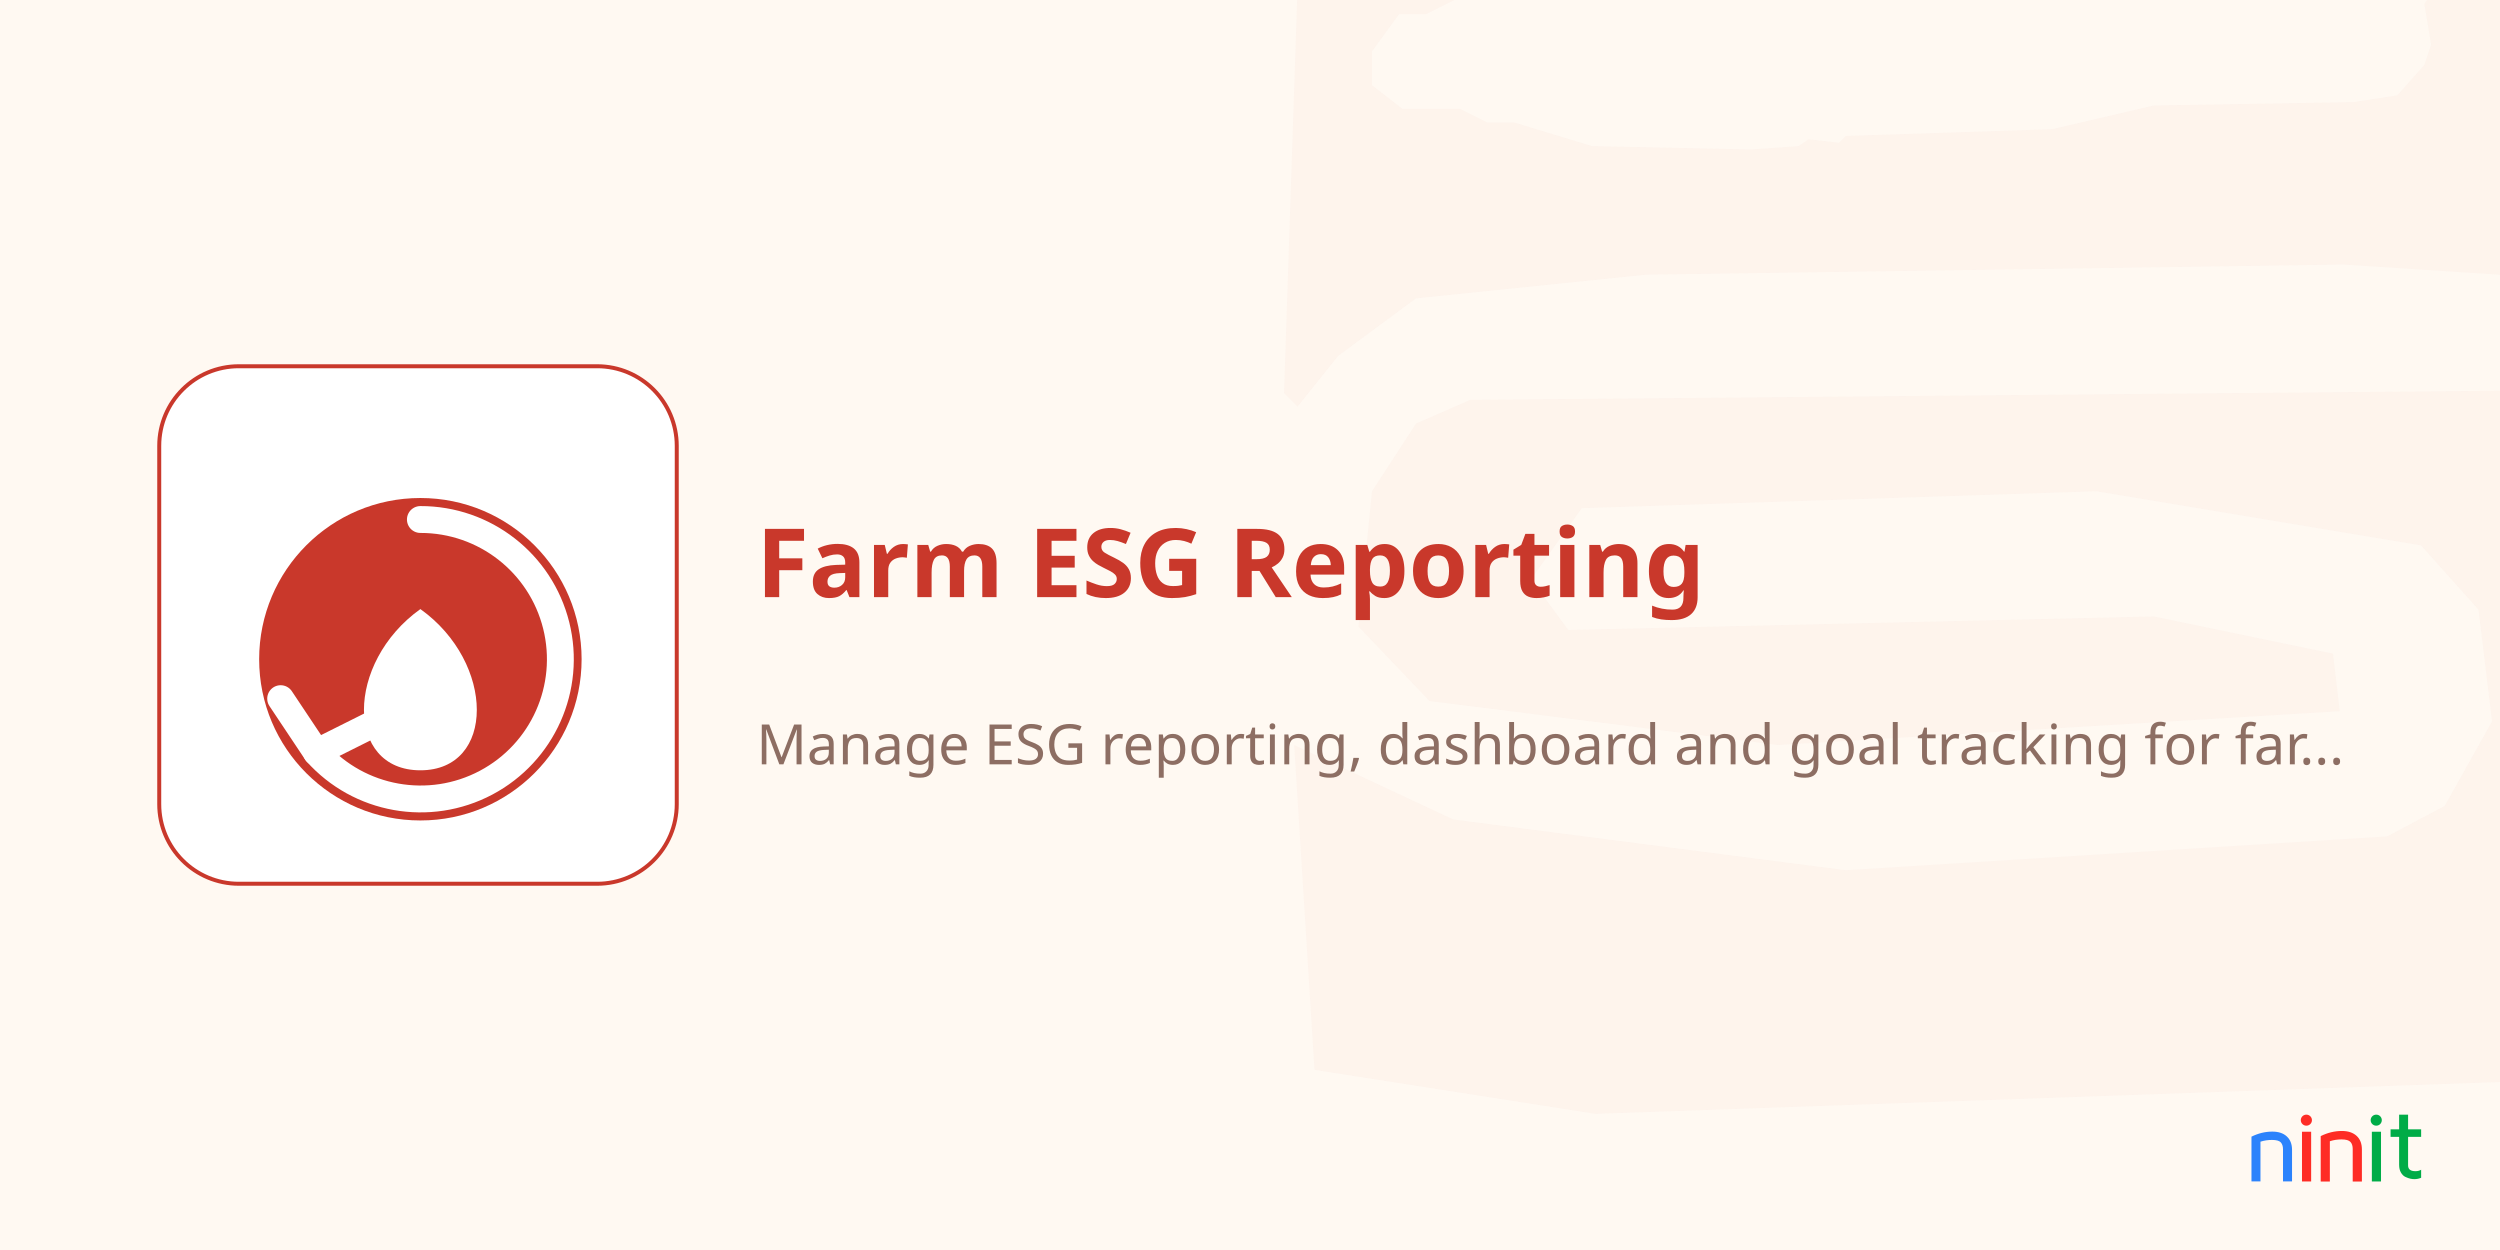
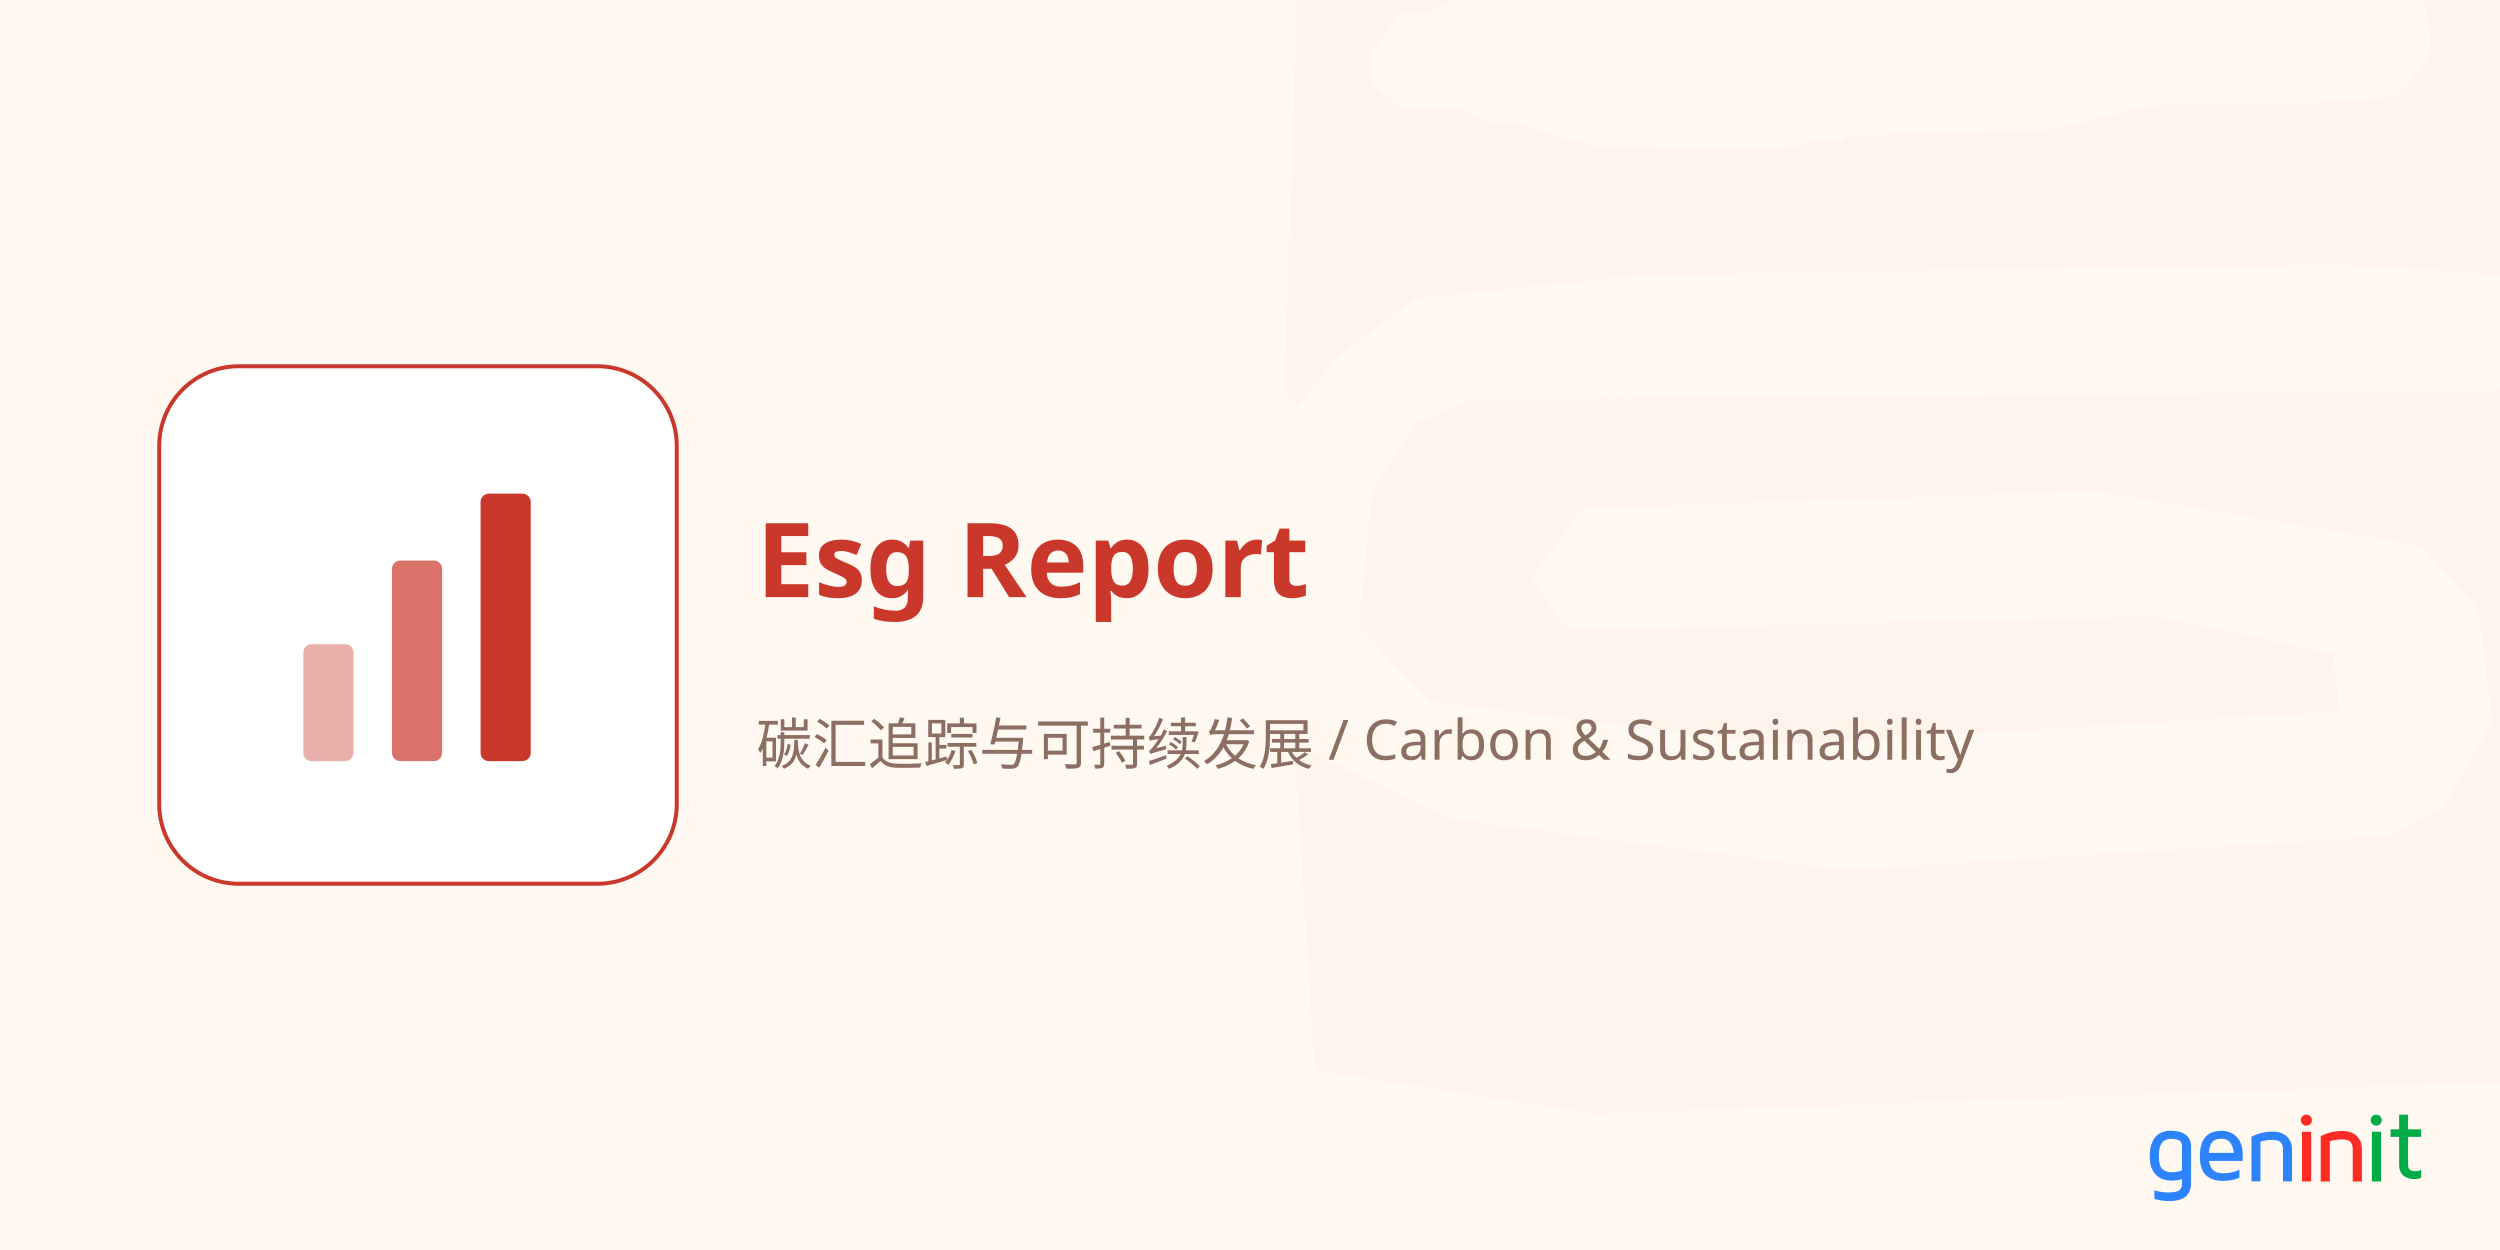
<svg xmlns="http://www.w3.org/2000/svg" width="628" height="314" viewBox="0 0 628 314">
  <rect width="628" height="314" fill="#FFF9F2" />
  <g transform="translate(320, -50) scale(0.85)" opacity="0.03">
    <path fill-rule="evenodd" fill="#C9382B" d="M 395,174 58,177 42,184 29,204 25,244 46,266 149,279 315,269 313,252 260,241 87,245 76,230 91,209 243,204 339,220 356,239 360,272 346,297 329,306 169,316 53,301 6,279 12,375 95,388 379,378 391,368 Z M 386,15 375,7 354,3 299,3 298,0 277,0 264,4 127,3 29,8 19,16 13,27 7,55 3,175 7,179 19,164 42,147 110,140 316,137 362,140 392,147 393,61 Z M 342,57 340,60 342,72 340,78 332,87 319,89 260,90 230,97 169,99 167,101 158,100 155,102 141,103 94,102 71,95 63,95 55,91 38,91 29,84 29,74 37,63 45,63 55,58 63,58 82,52 95,53 134,49 197,50 228,47 261,47 311,51 326,50 Z" />
  </g>
  <rect x="40" y="92" width="130" height="130" rx="20" fill="white" stroke="#C9382B" stroke-width="1" />
-   <g transform="translate(48, 108) scale(0.45)">
-     <circle cx="128" cy="128" r="90" fill="#C9382B" />
-     <path d="M128,50 A78,78 0 1,1 70,180" fill="none" stroke="white" stroke-width="15" stroke-linecap="round" />
-     <path d="M70,180 L50,150 M70,180 L100,165" stroke="white" stroke-width="15" stroke-linecap="round" />
-     <path d="M128,190 C170,190 170,130 128,100 C86,130 86,190 128,190 Z" fill="white" />
+   <g transform="translate(51, 103) scale(0.42)">
+     <rect x="60" y="140" width="30" height="70" rx="5" fill="#C9382B" opacity="0.4" />
+     <rect x="113" y="90" width="30" height="120" rx="5" fill="#C9382B" opacity="0.7" />
+     <rect x="166" y="50" width="30" height="160" rx="5" fill="#C9382B" />
  </g>
  <g transform="translate(190, 150)">
-     <text x="0" y="0" fill="#C9382B" font-family="'PingFang SC', 'Microsoft YaHei', 'SimHei', 'Source Han Sans CN', sans-serif" font-size="24" font-weight="bold">Farm ESG Reporting</text>
-     <text x="0" y="42" fill="#8D6E63" font-family="'PingFang SC', 'Microsoft YaHei', 'SimHei', 'Source Han Sans CN', sans-serif" font-size="14">Manage ESG reporting, dashboard and goal tracking for far...</text>
+     <text x="0" y="0" fill="#C9382B" font-family="'PingFang SC', 'Microsoft YaHei', 'SimHei', sans-serif" font-size="26" font-weight="bold">Esg Report</text>
+     <text x="0" y="42" fill="#8D6E63" font-family="'PingFang SC', 'Microsoft YaHei', 'SimHei', sans-serif" font-size="14">碳汇追踪与可持续发展 / Carbon &amp; Sustainability</text>
  </g>
  <g transform="translate(540, 280) scale(0.1)">
    <path d="M605.1,55.8 L605.1,36.8 L626.6,36.8 L626.6,0 L649.1,0 L649.1,36.8 L681.9,36.8 L681.9,55.8 L649.1,55.8 L649.1,127.5 C649.1,137.2 655.2,142 667.4,142 C667.4,142 667.5,142 667.6,142 C673.2,142 678,140.8 681.9,138.4 L681.9,158.6 C676.3,160.9 670.7,162 665.1,162 C664.9,162 664.7,162 664.5,162 C661.5,162 658.3,161.6 654.9,160.9 C651.6,160.2 647.5,158.8 642.8,156.6 C638.1,154.5 634.2,150.8 631.2,145.5 C628.1,140.3 626.6,133.7 626.6,125.9 L626.6,55.8 L605.1,55.8 Z" fill="#00AC47" />
    <path d="M555.1,13.9 C555.1,6.2 561.3,0 569,0 L569.3,0 C576.9,0 583.1,6.2 583.1,13.9 C583.1,21.5 576.9,27.7 569.3,27.7 L569,27.7 C561.3,27.7 555.1,21.5 555.1,13.9 Z M558.1,167.8 L558.1,43 L581.1,43 L581.1,167.8 L558.1,167.8 Z" fill="#00AC47" />
    <path d="M429.6,168 L429.6,53.9 C446.9,45.3 464.7,41 482.8,41 C498.5,41 510.8,45.1 519.8,53.3 C528.7,61.5 533.1,72.9 533.1,87.5 L533.1,168 L510,168 L510,85.9 C510,78.6 508.2,72.8 504.4,68.6 C500.7,64.4 493.2,62.2 481.8,62.2 C471.7,62.2 461.9,63.7 452.6,66.8 L452.6,168 L429.6,168 Z" fill="#FE2C25" />
    <path d="M379.6,13.9 C379.6,6.2 385.8,0 393.5,0 L393.7,0 C401.4,0 407.6,6.2 407.6,13.9 C407.6,21.5 401.4,27.7 393.7,27.7 L393.5,27.7 C385.8,27.7 379.6,21.5 379.6,13.9 Z M382.6,167.8 L382.6,43 L405.6,43 L405.6,167.8 L382.6,167.8 Z" fill="#FE2C25" />
    <path d="M255.7,167.6 L255.7,55.3 C272.8,46.8 290.2,42.6 308.1,42.6 C323.6,42.6 335.7,46.6 344.4,54.7 C353.2,62.8 357.6,74 357.6,88.4 L357.6,167.6 L334.9,167.6 L334.9,86.8 C334.9,79.6 333.1,73.9 329.4,69.7 C325.7,65.6 318.3,63.5 307.1,63.5 C297.1,63.5 287.5,65 278.3,67.9 L278.3,167.6 L255.7,167.6 Z" fill="#2C83FC" />
+     <path d="M126,104.9 C126,62 144,40.6 179.8,40.6 C179.9,40.6 180,40.6 180,40.6 C196.3,40.6 209.3,45.9 219.1,56.5 C228.8,67.2 233.7,81.5 233.7,99.3 C233.7,105.2 233.5,110.9 233,116.3 L149,116.3 C151.7,136.9 163.2,147.3 183.4,147.3 C199.8,147.3 213.9,144.3 225.5,138.2 L225.5,158.5 C212.9,163.8 198.7,166.5 182.9,166.5 C182.7,166.5 182.4,166.5 182.2,166.5 C175,166.5 168.4,165.6 162.4,163.8 C156.4,162 150.4,159 144.7,154.9 C138.9,150.8 134.4,144.4 131,135.9 C127.7,127.3 126,117 126,104.9 Z M148.7,96 L211.3,96 C211,91.9 210.3,88.1 209.2,84.4 C208.1,80.7 206.5,76.9 204.3,73.1 C202.1,69.3 199,66.3 194.8,64 C190.7,61.7 185.8,60.6 180,60.6 C169.8,60.6 162.3,63.2 157.4,68.5 C152.6,73.8 149.7,83 148.7,96 Z" fill="#2C83FC" />
+     <path d="M0,104.3 C0,84.9 4.4,69.3 13.2,57.7 C22,46.1 35.5,40.3 53.7,40.3 C68.9,40.3 81.1,43.7 90.3,50.6 C99.5,57.5 104,67.3 104,79.9 L104,173.2 C104,178.7 103.2,183.9 101.6,188.6 C100,193.4 97.4,198 93.6,202.5 C89.8,207.1 84.2,210.6 76.6,213.2 C69,215.8 59.8,217.1 48.9,217.1 C36.4,217.1 24,215.3 11.8,211.8 L11.8,190 C23.6,193.7 35.4,195.5 47,195.5 C55,195.5 61.5,194.8 66.6,193.3 C71.6,191.9 75.1,189.9 77,187.2 C78.9,184.6 80.1,182.3 80.5,180.5 C80.9,178.6 81.1,176.2 81.1,173.2 L81.1,162.1 C72.6,164.5 64.2,165.7 55.8,165.7 C37.9,165.7 24.1,160.4 14.5,149.9 C4.8,139.3 0,124.1 0,104.3 Z M23.1,104.3 C23.1,120.6 26,131.4 31.8,136.8 C37.6,142.2 45.6,144.8 55.8,144.8 C64.8,144.8 73.2,143.2 81.1,140 L81.1,78.5 C81.1,76.6 80.9,75 80.6,73.7 C80.3,72.4 79.4,70.5 77.8,68.2 C76.3,65.8 73.5,64 69.4,62.8 C65.3,61.5 60.1,60.9 53.7,60.9 C49.6,60.9 45.9,61.4 42.8,62.4 C39.7,63.4 36.5,65.3 33.2,68 C30,70.8 27.5,75.2 25.7,81.3 C23.9,87.4 23.1,95.1 23.1,104.3 Z" fill="#2C83FC" />
  </g>
</svg>
